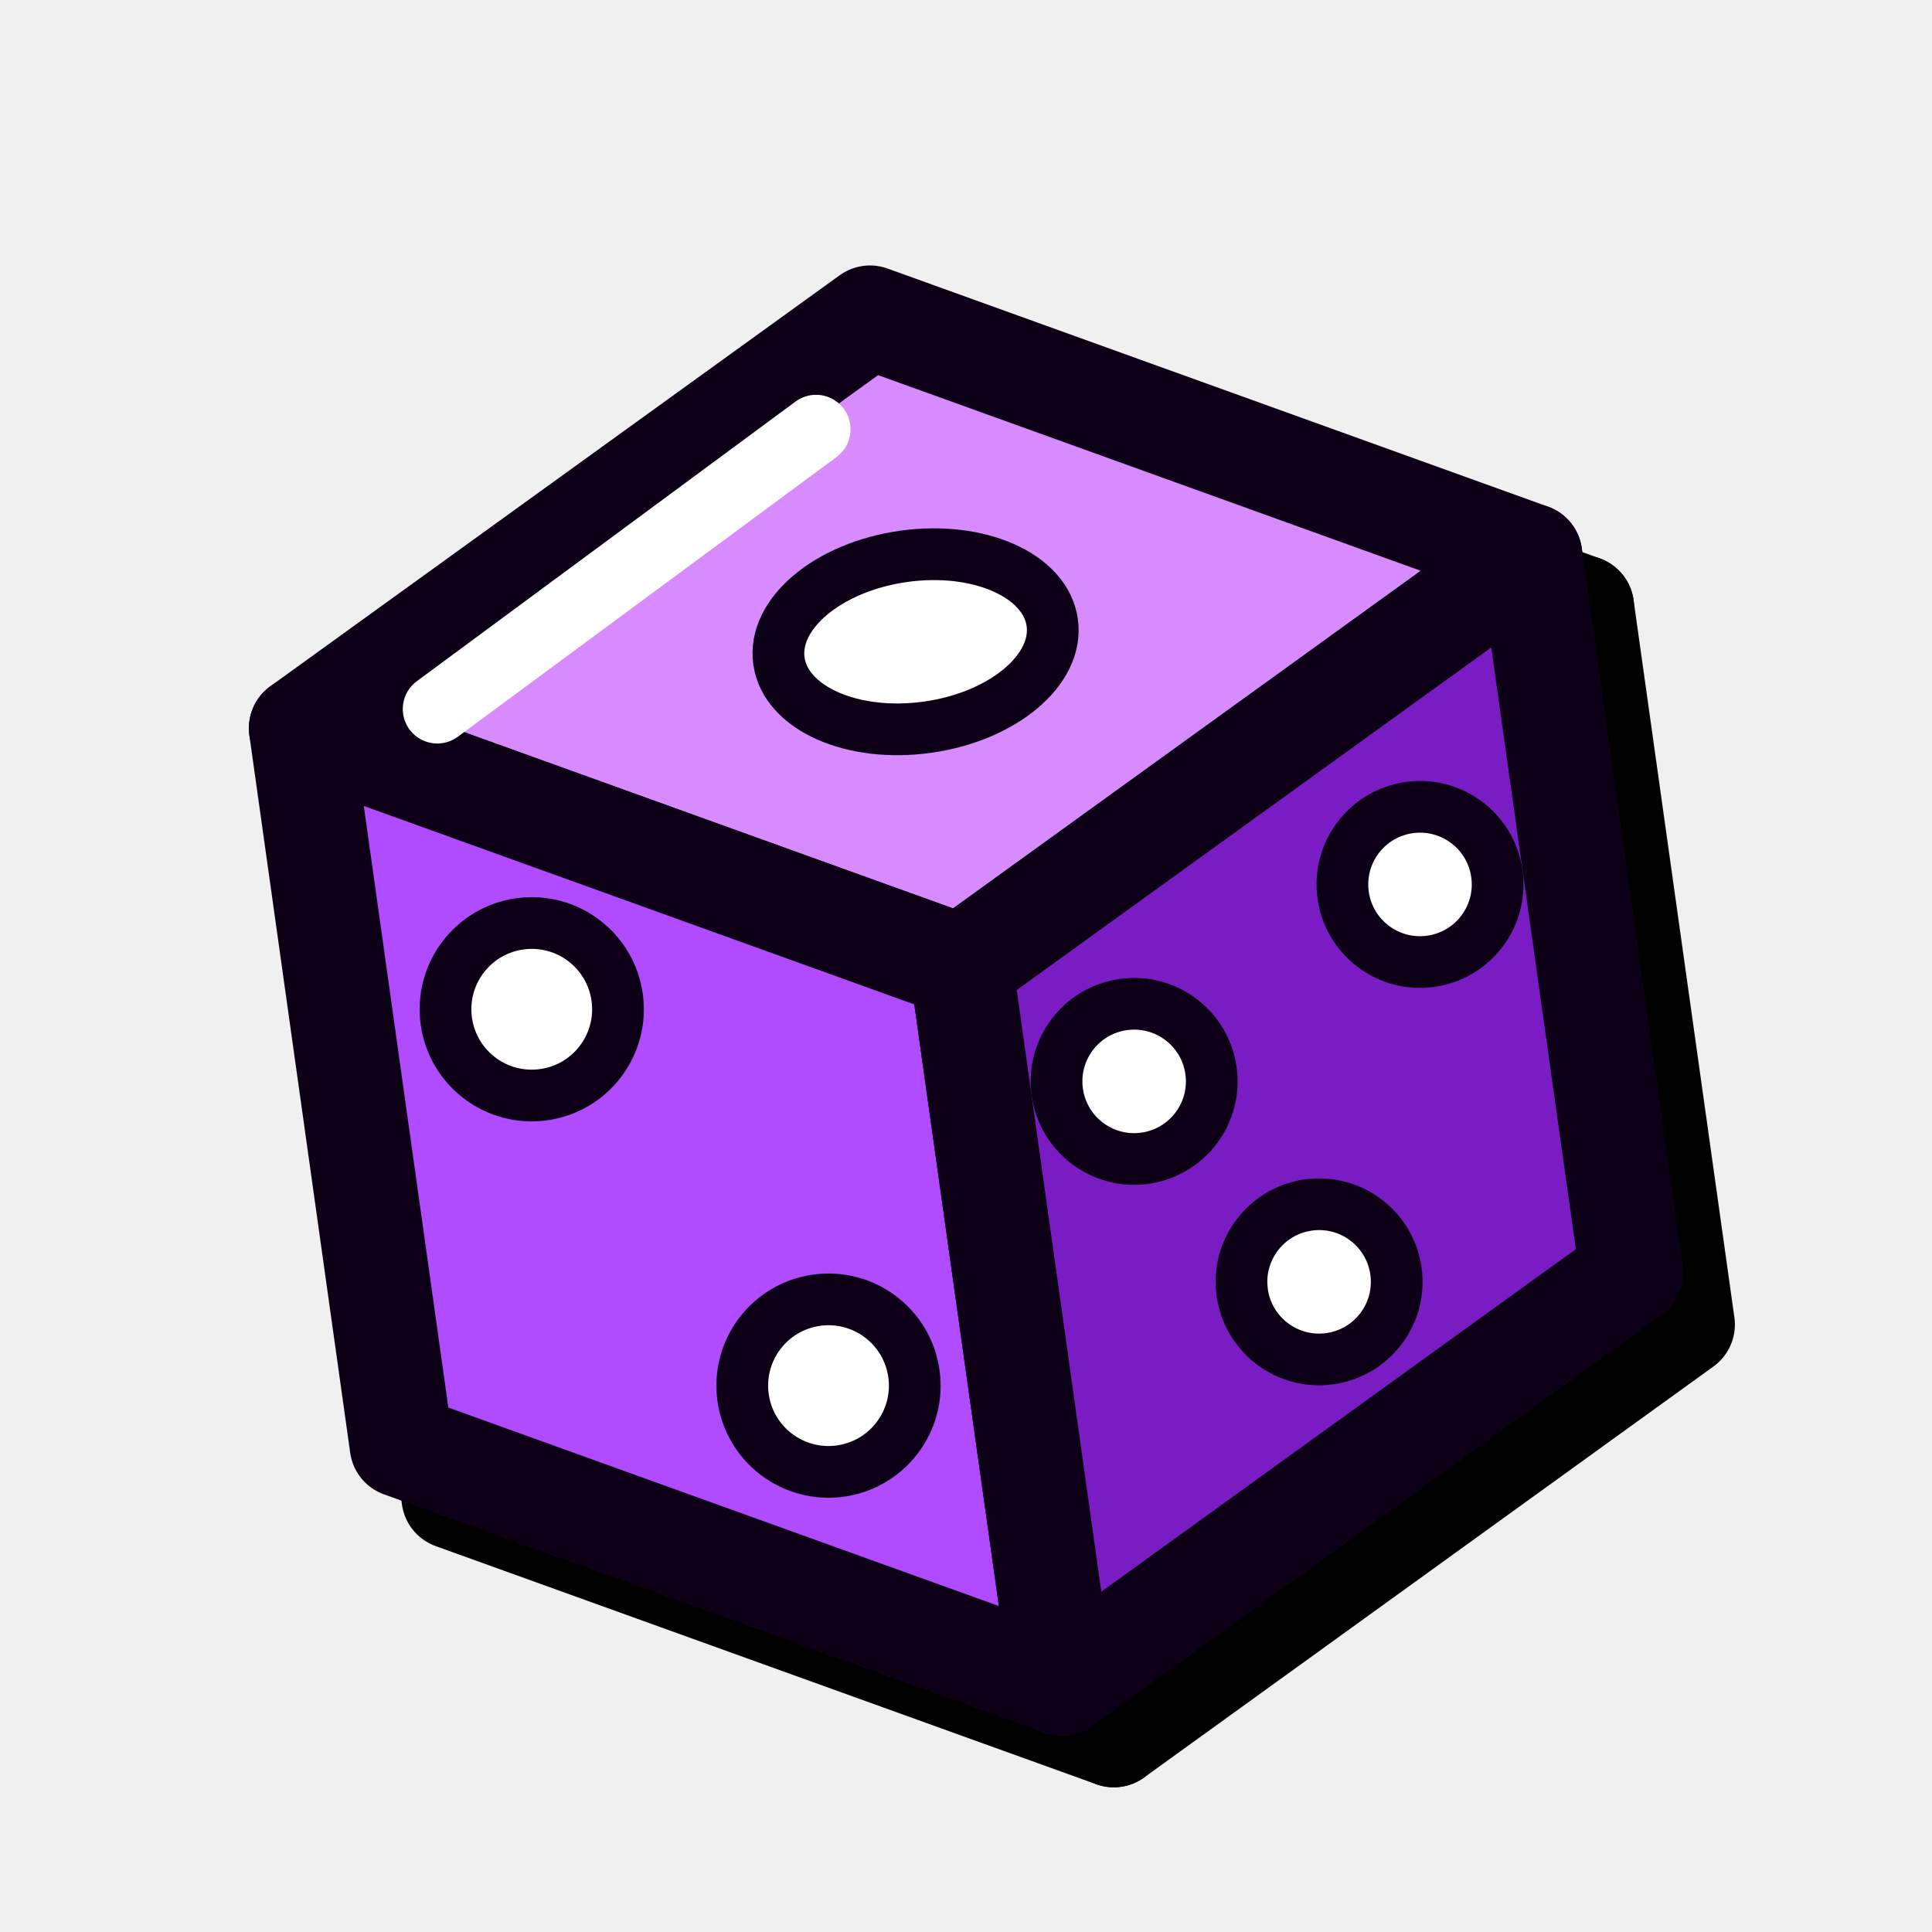
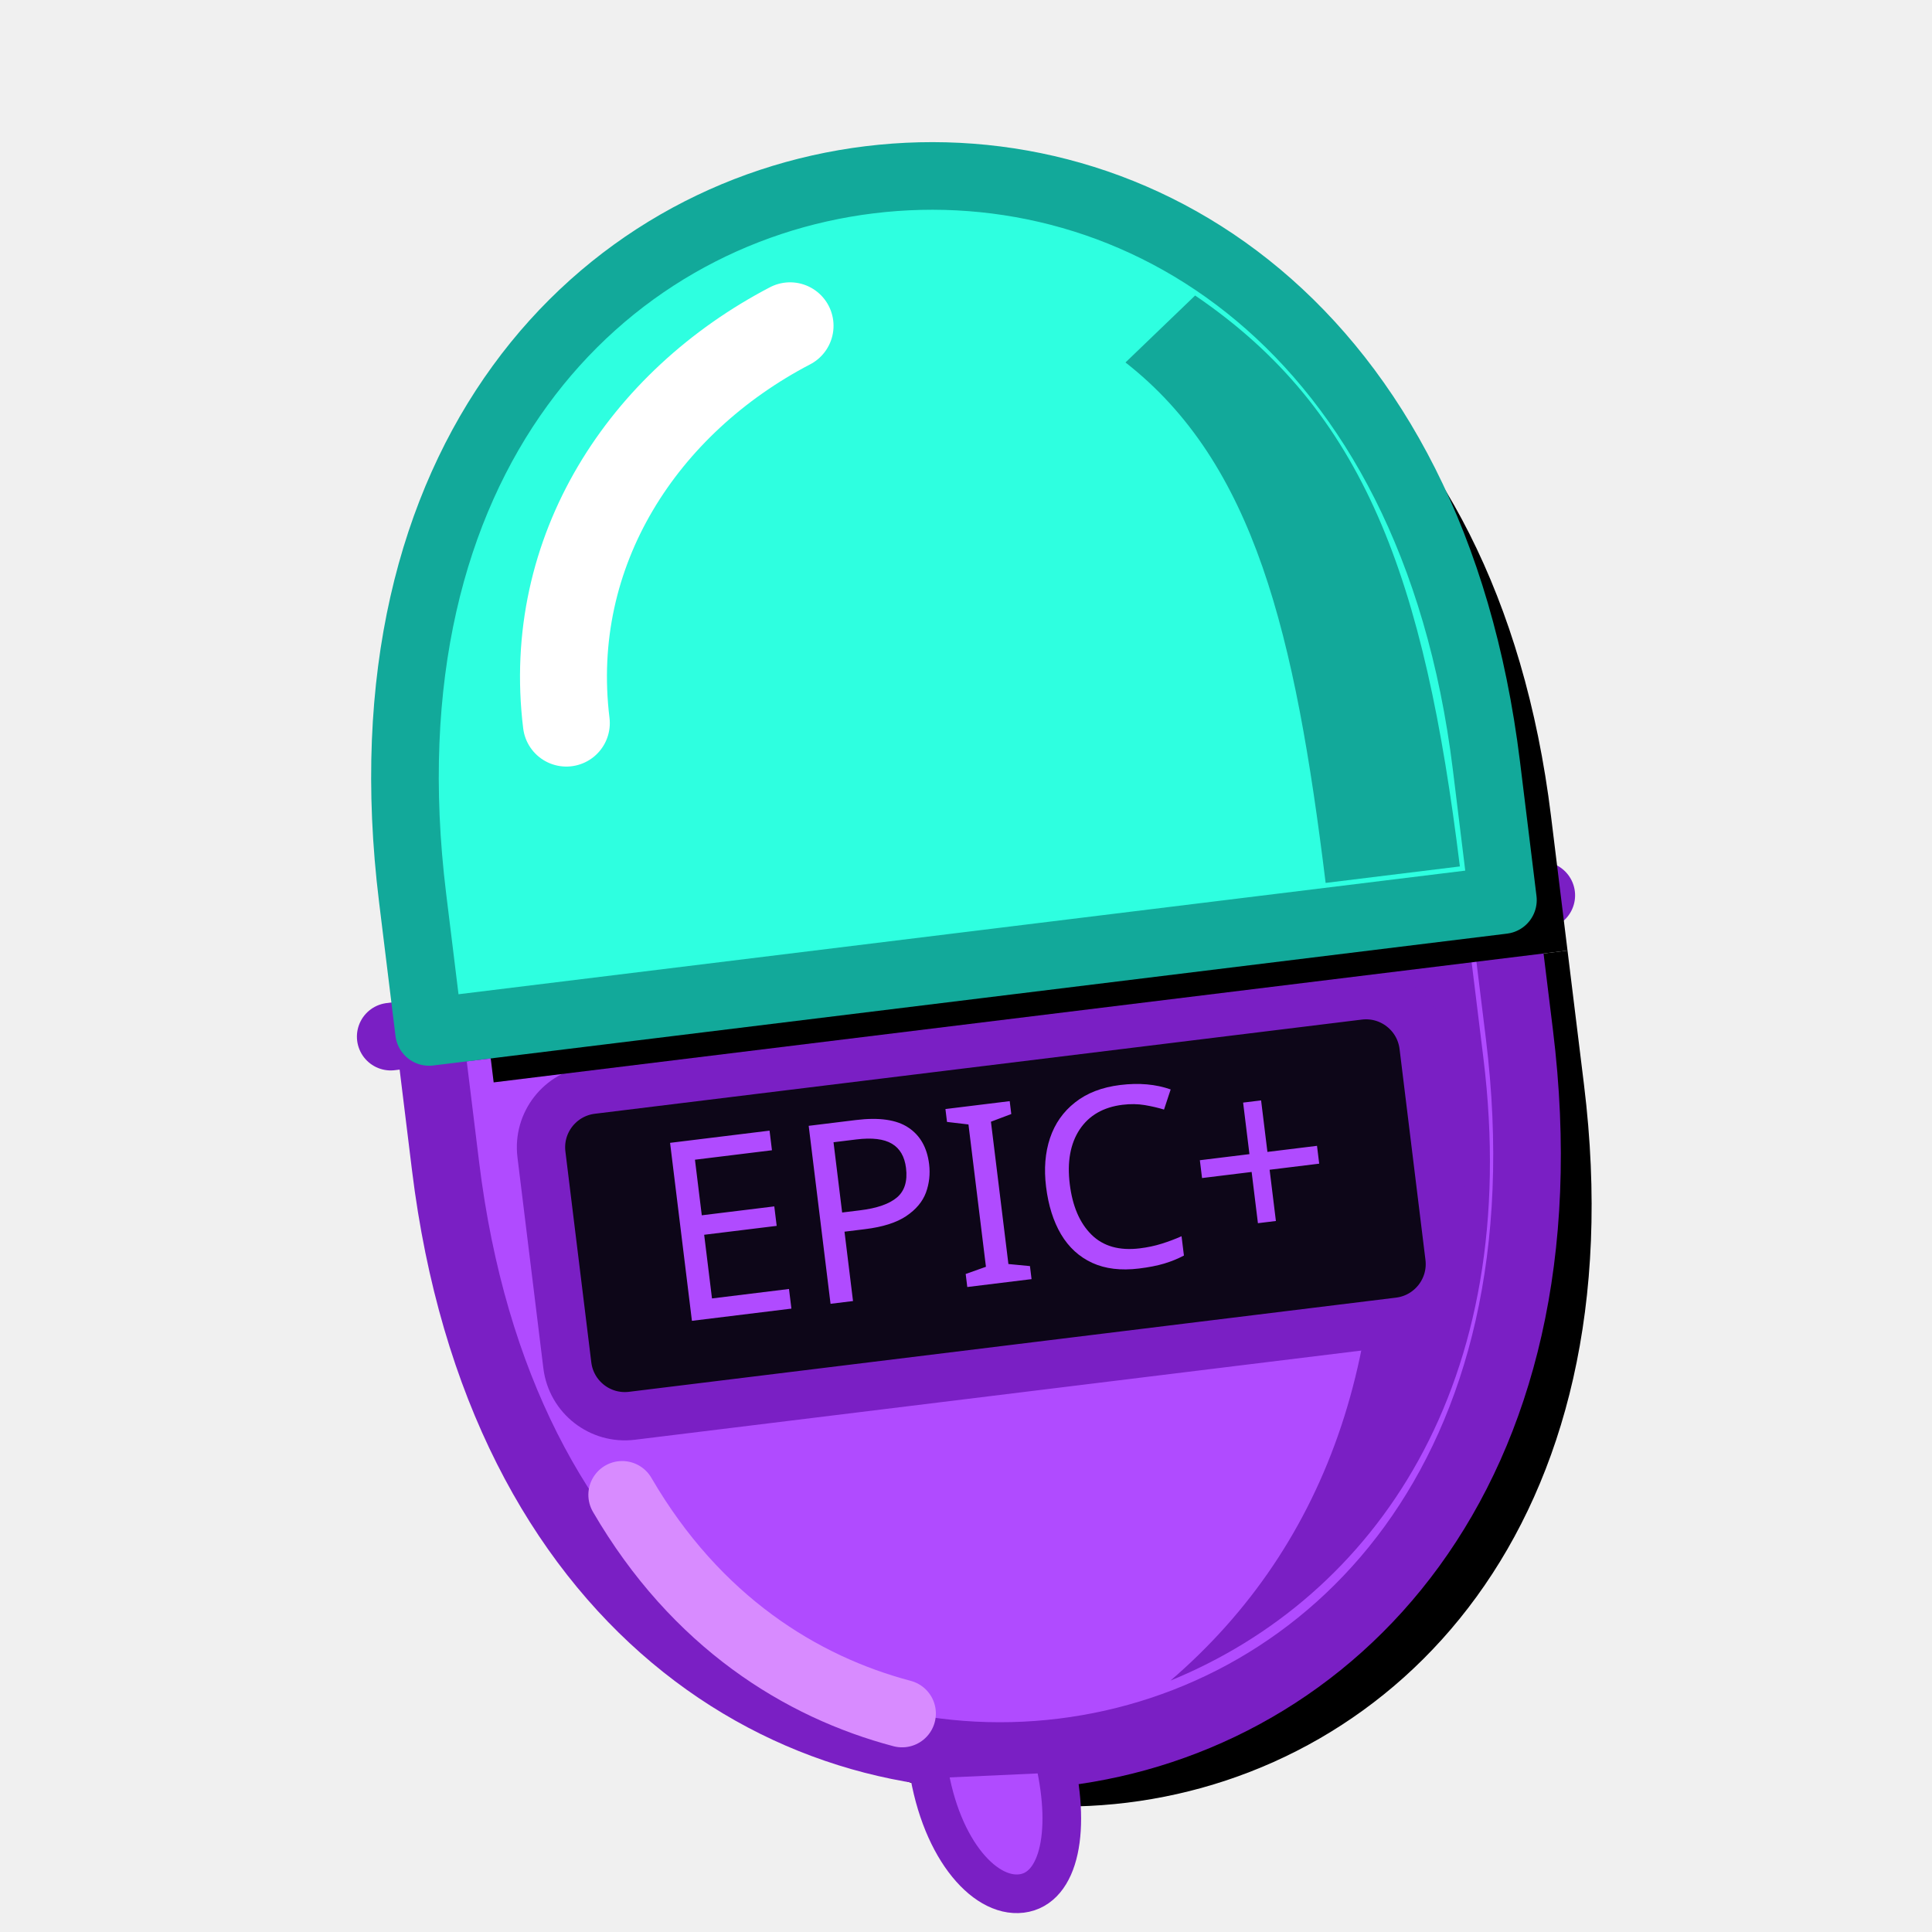
- <svg xmlns="http://www.w3.org/2000/svg" viewBox="-6 -6 112 112" width="112" height="112">
-   <defs>
-     <filter id="s" x="-20%" y="-20%" width="140%" height="140%">
-       <feDropShadow dx="3" dy="3" stdDeviation="0" flood-color="#000" flood-opacity="1" />
-     </filter>
-   </defs>
-   <g filter="url(#s)">
-     <g stroke="#0d0618" stroke-width="6" stroke-linejoin="round" stroke-linecap="round">
-       <g transform="rotate(-8 50 52)">
-         <path d="M50 12 L86 31 L50 50 L14 31 Z" fill="#D88BFF" />
-         <path d="M14 31 L50 50 L50 92 L14 73 Z" fill="#B04BFF" />
-         <path d="M86 31 L86 73 L50 92 L50 50 Z" fill="#7A1FC4" />
-         <ellipse cx="50" cy="31" rx="8" ry="5" fill="#fff" stroke-width="3" />
-         <circle cx="25" cy="49" r="5" fill="#fff" stroke-width="3" />
-         <circle cx="39" cy="73" r="5" fill="#fff" stroke-width="3" />
-         <circle cx="59" cy="58" r="4.5" fill="#fff" stroke-width="3" />
-         <circle cx="68" cy="71" r="4.5" fill="#fff" stroke-width="3" />
-         <circle cx="77" cy="49" r="4.5" fill="#fff" stroke-width="3" />
-         <path d="M22 31 L46 18" stroke="#fff" stroke-width="4" fill="none" />
-       </g>
+ <svg xmlns="http://www.w3.org/2000/svg" viewBox="0 0 200 200" width="200" height="200">
+   <g transform="rotate(-7 100 100)">
+     <g>
+       <path d="M44 100 L156 100 L156 114 C156 160 128 182 100 182 C72 182 44 160 44 114 Z" fill="#000" transform="translate(6 6)" />
+       <path d="M44 100 L156 100 L156 114 C156 160 128 182 100 182 C72 182 44 160 44 114 Z" fill="#B04BFF" stroke="#7A1FC4" stroke-width="7" stroke-linejoin="round" />
+       <path d="M140 104 L152 104 L152 116 C152 150 134 170 112 176 C130 164 140 144 140 116 Z" fill="#7A1FC4" />
+       <path d="M86 181 C86 190 90 196 94 196 C98 196 100 190 99 182 Z" fill="#B04BFF" stroke="#7A1FC4" stroke-width="4" />
+       <path d="M58 150 C64 164 74 172 84 176" fill="none" stroke="#D88BFF" stroke-width="7" stroke-linecap="round" />
+       <rect x="54" y="108" width="92" height="34" rx="6" fill="#0d0618" stroke="#7A1FC4" stroke-width="5" />
+       <text x="100" y="133" text-anchor="middle" font-family="Bungee, Impact, sans-serif" font-size="26" fill="#B04BFF">EPIC+</text>
+       <path d="M40 100 L160 100" stroke="#7A1FC4" stroke-width="7" stroke-linecap="round" />
+     </g>
+     <g>
+       <path d="M44 100 L44 86 C44 40 72 18 100 18 C128 18 156 40 156 86 L156 100 Z" fill="#000" transform="translate(6 6)" />
+       <path d="M44 100 L44 86 C44 40 72 18 100 18 C128 18 156 40 156 86 L156 100 Z" fill="#2EFFE0" stroke="#12A99A" stroke-width="7" stroke-linejoin="round" />
+       <path d="M132 34 C148 48 152 66 152 96 L138 96 C138 70 136 52 124 40 Z" fill="#12A99A" />
+       <path d="M62 70 C62 52 74 38 90 32" fill="none" stroke="#fff" stroke-width="9" stroke-linecap="round" />
    </g>
  </g>
</svg>
